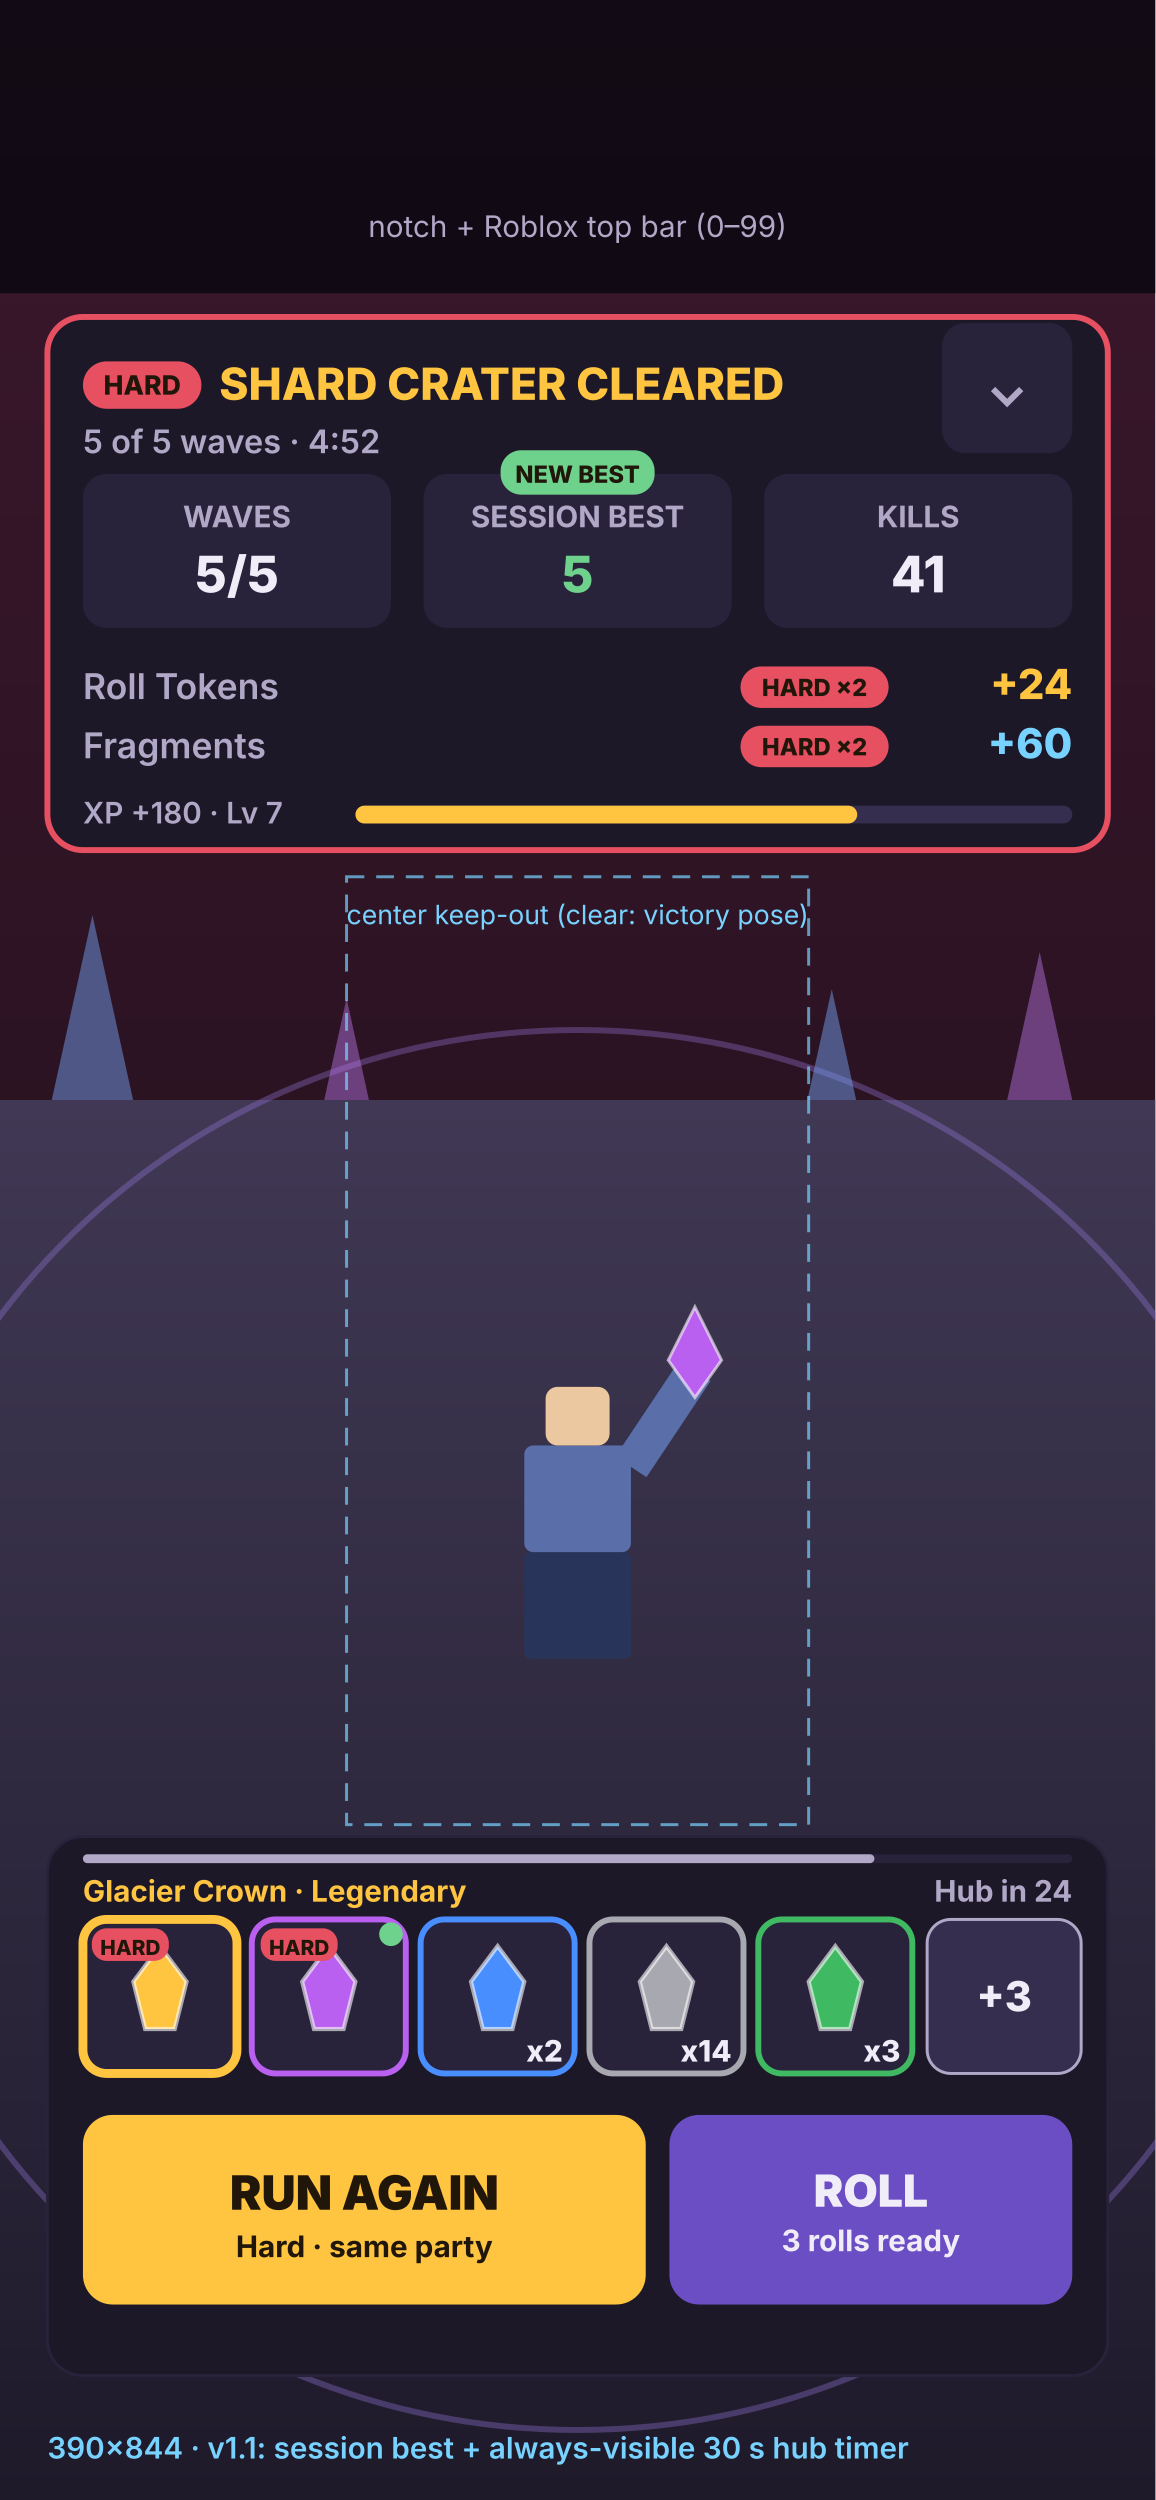
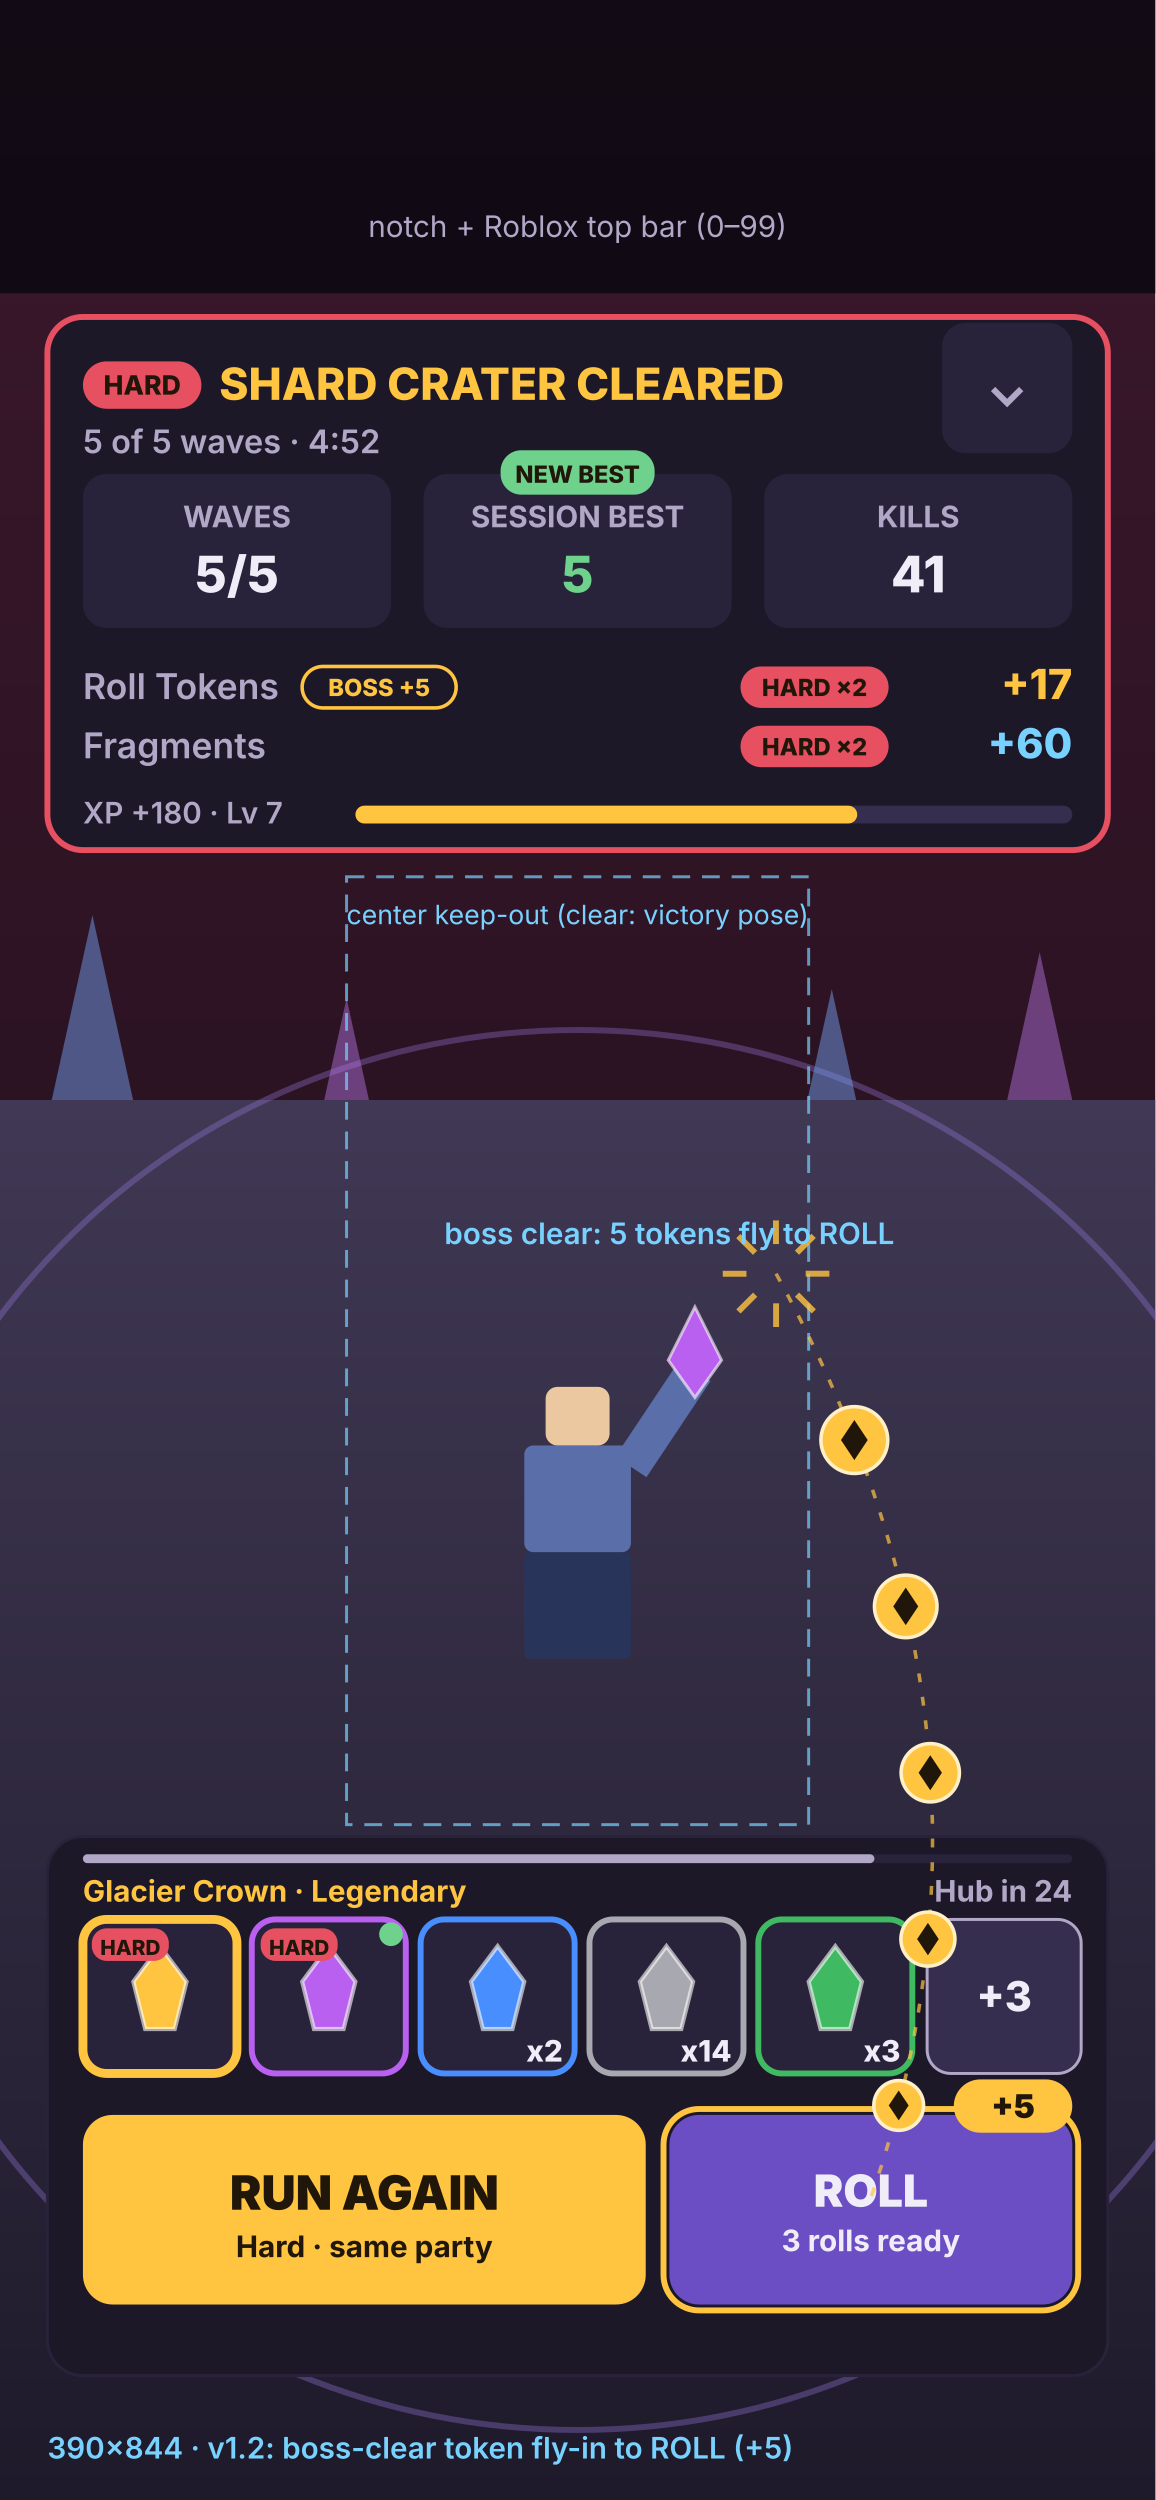
<svg xmlns="http://www.w3.org/2000/svg" width="390" height="844" viewBox="0 0 390 844">
  <defs>
    <linearGradient id="asky" x1="0" y1="0" x2="0" y2="1">
      <stop offset="0" stop-color="rgb(60,24,44)" />
      <stop offset="1" stop-color="rgb(22,12,22)" />
    </linearGradient>
    <linearGradient id="agnd" x1="0" y1="0" x2="0" y2="1">
      <stop offset="0" stop-color="rgb(64,56,84)" />
      <stop offset="1" stop-color="rgb(30,26,42)" />
    </linearGradient>
  </defs>
  <rect x="0" y="0" width="390" height="844" rx="0" fill="url(#asky)" />
  <polygon points="0,371.36 390,371.36 390,844 0,844" fill="url(#agnd)" />
  <ellipse cx="195.0" cy="584.048" rx="241.8" ry="236.32" fill="none" stroke="rgb(150,120,220)" stroke-opacity="0.35" stroke-width="2" />
  <polygon points="31.2,308.96 44.928,371.36 17.472,371.36" fill="rgb(120,170,255)" opacity="0.45" />
  <polygon points="351.0,321.44 361.982,371.36 340.018,371.36" fill="rgb(186,120,232)" opacity="0.45" />
  <polygon points="117.0,337.04 124.55,371.36 109.45,371.36" fill="rgb(186,120,232)" opacity="0.45" />
  <polygon points="280.8,333.92 289.037,371.36 272.563,371.36" fill="rgb(120,170,255)" opacity="0.45" />
  <rect x="177.0" y="524.0" width="36.0" height="36.0" rx="2" fill="rgb(40,52,90)" />
  <rect x="177.0" y="488.0" width="36.0" height="36.0" rx="3" fill="rgb(90,110,170)" />
  <rect x="184.2" y="468.2" width="21.6" height="19.8" rx="4" fill="rgb(236,200,160)" />
  <line x1="213.0" y1="495.2" x2="234.6" y2="462.8" stroke="rgb(90,110,170)" stroke-width="12.6" />
  <polygon points="234.6,441.2 243.6,459.2 234.6,471.8 225.6,459.2" fill="rgb(186,96,240)" stroke="white" stroke-opacity="0.6" />
  <rect x="0" y="0" width="390" height="99" rx="0" fill="rgb(10,8,16)" opacity="0.85" />
  <text x="195" y="80" font-family="'Builder Sans','BuilderSans','Inter','Segoe UI',Arial,sans-serif" font-size="10" font-weight="400" fill="rgb(176,168,198)" text-anchor="middle">notch + Roblox top bar (0–99)</text>
  <rect x="117" y="296" width="156" height="320" rx="0" fill="none" stroke="rgb(120,210,255)" stroke-width="1" stroke-dasharray="6 4" stroke-opacity="0.7" />
  <text x="195" y="312" font-family="'Builder Sans','BuilderSans','Inter','Segoe UI',Arial,sans-serif" font-size="9" font-weight="400" fill="rgb(120,210,255)" text-anchor="middle">center keep-out (clear: victory pose)</text>
  <rect x="16" y="107" width="358" height="180" rx="12" fill="rgb(28,24,40)" stroke="rgb(230,80,96)" stroke-width="2" />
  <rect x="28" y="122" width="40" height="16" rx="8.0" fill="rgb(230,80,96)" />
  <text x="48.0" y="133.24" font-family="'Builder Sans','BuilderSans','Inter','Segoe UI',Arial,sans-serif" font-size="9" font-weight="800" fill="rgb(32,22,10)" text-anchor="middle">HARD</text>
  <text x="74" y="135" font-family="'Builder Sans','BuilderSans','Inter','Segoe UI',Arial,sans-serif" font-size="15" font-weight="800" fill="rgb(255,196,64)" text-anchor="start">SHARD CRATER CLEARED</text>
  <text x="28" y="153" font-family="'Builder Sans','BuilderSans','Inter','Segoe UI',Arial,sans-serif" font-size="11" font-weight="600" fill="rgb(176,168,198)" text-anchor="start">5 of 5 waves · 4:52</text>
  <rect x="318" y="109" width="44" height="44" rx="8" fill="rgb(40,34,58)" />
  <text x="340.0" y="137.3" font-family="'Builder Sans','BuilderSans','Inter','Segoe UI',Arial,sans-serif" font-size="18" font-weight="700" fill="rgb(176,168,198)" text-anchor="middle">⌄</text>
  <rect x="28" y="160" width="104" height="52" rx="8" fill="rgb(40,34,58)" />
  <text x="80.0" y="178" font-family="'Builder Sans','BuilderSans','Inter','Segoe UI',Arial,sans-serif" font-size="10" font-weight="700" fill="rgb(176,168,198)" text-anchor="middle">WAVES</text>
  <text x="80.0" y="200" font-family="'Builder Sans','BuilderSans','Inter','Segoe UI',Arial,sans-serif" font-size="17" font-weight="800" fill="rgb(240,236,248)" text-anchor="middle">5/5</text>
  <rect x="143" y="160" width="104" height="52" rx="8" fill="rgb(40,34,58)" />
  <text x="195.0" y="178" font-family="'Builder Sans','BuilderSans','Inter','Segoe UI',Arial,sans-serif" font-size="10" font-weight="700" fill="rgb(176,168,198)" text-anchor="middle">SESSION BEST</text>
  <text x="195.0" y="200" font-family="'Builder Sans','BuilderSans','Inter','Segoe UI',Arial,sans-serif" font-size="17" font-weight="800" fill="rgb(110,210,140)" text-anchor="middle">5</text>
  <rect x="169.0" y="152" width="52" height="15" rx="7" fill="rgb(110,210,140)" />
  <text x="195.0" y="163" font-family="'Builder Sans','BuilderSans','Inter','Segoe UI',Arial,sans-serif" font-size="8" font-weight="800" fill="rgb(32,22,10)" text-anchor="middle">NEW BEST</text>
  <rect x="258" y="160" width="104" height="52" rx="8" fill="rgb(40,34,58)" />
  <text x="310.0" y="178" font-family="'Builder Sans','BuilderSans','Inter','Segoe UI',Arial,sans-serif" font-size="10" font-weight="700" fill="rgb(176,168,198)" text-anchor="middle">KILLS</text>
  <text x="310.0" y="200" font-family="'Builder Sans','BuilderSans','Inter','Segoe UI',Arial,sans-serif" font-size="17" font-weight="800" fill="rgb(240,236,248)" text-anchor="middle">41</text>
  <text x="28" y="236" font-family="'Builder Sans','BuilderSans','Inter','Segoe UI',Arial,sans-serif" font-size="12" font-weight="600" fill="rgb(176,168,198)" text-anchor="start">Roll Tokens</text>
-   <text x="362" y="236" font-family="'Builder Sans','BuilderSans','Inter','Segoe UI',Arial,sans-serif" font-size="14" font-weight="800" fill="rgb(255,196,64)" text-anchor="end">+24</text>
+   <text x="362" y="236" font-family="'Builder Sans','BuilderSans','Inter','Segoe UI',Arial,sans-serif" font-size="14" font-weight="800" fill="rgb(255,196,64)" text-anchor="end">+17</text>
+   <rect x="102" y="225" width="52" height="14" rx="7" fill="none" stroke="rgb(255,196,64)" stroke-width="1.2" />
+   <text x="128" y="235" font-family="'Builder Sans','BuilderSans','Inter','Segoe UI',Arial,sans-serif" font-size="8" font-weight="800" fill="rgb(255,196,64)" text-anchor="middle">BOSS +5</text>
  <rect x="250" y="225" width="50" height="14" rx="7" fill="rgb(230,80,96)" />
  <text x="275" y="235" font-family="'Builder Sans','BuilderSans','Inter','Segoe UI',Arial,sans-serif" font-size="8" font-weight="800" fill="rgb(32,22,10)" text-anchor="middle">HARD ×2</text>
  <text x="28" y="256" font-family="'Builder Sans','BuilderSans','Inter','Segoe UI',Arial,sans-serif" font-size="12" font-weight="600" fill="rgb(176,168,198)" text-anchor="start">Fragments</text>
  <text x="362" y="256" font-family="'Builder Sans','BuilderSans','Inter','Segoe UI',Arial,sans-serif" font-size="14" font-weight="800" fill="rgb(120,210,255)" text-anchor="end">+60</text>
  <rect x="250" y="245" width="50" height="14" rx="7" fill="rgb(230,80,96)" />
  <text x="275" y="255" font-family="'Builder Sans','BuilderSans','Inter','Segoe UI',Arial,sans-serif" font-size="8" font-weight="800" fill="rgb(32,22,10)" text-anchor="middle">HARD ×2</text>
  <text x="28" y="278" font-family="'Builder Sans','BuilderSans','Inter','Segoe UI',Arial,sans-serif" font-size="10" font-weight="600" fill="rgb(176,168,198)" text-anchor="start">XP +180 · Lv 7</text>
  <rect x="120" y="272" width="242" height="6" rx="3.0" fill="rgb(54,46,78)" />
  <rect x="120" y="272" width="169.4" height="6" rx="3.0" fill="rgb(255,196,64)" />
  <rect x="16" y="620" width="358" height="182" rx="12" fill="rgb(28,24,40)" stroke="rgb(40,34,58)" stroke-width="1" />
  <rect x="28" y="626" width="334" height="3" rx="1.5" fill="rgb(40,34,58)" />
  <rect x="28" y="626" width="267.2" height="3" rx="1.5" fill="rgb(176,168,198)" />
  <text x="28" y="642" font-family="'Builder Sans','BuilderSans','Inter','Segoe UI',Arial,sans-serif" font-size="10" font-weight="700" fill="rgb(255,196,64)" text-anchor="start">Glacier Crown · Legendary</text>
  <text x="362" y="642" font-family="'Builder Sans','BuilderSans','Inter','Segoe UI',Arial,sans-serif" font-size="10" font-weight="700" fill="rgb(176,168,198)" text-anchor="end">Hub in 24</text>
  <rect x="28" y="648" width="52" height="52" rx="8" fill="rgb(40,34,58)" stroke="rgb(255,196,64)" stroke-width="3" />
  <g transform="translate(54.0,672.0) scale(1.0)">
    <polygon points="0,-15 9,-3 5,13 -5,13 -9,-3" fill="rgb(255,196,64)" stroke="white" stroke-opacity="0.6" stroke-width="1.4" />
  </g>
  <rect x="31" y="651" width="26" height="11" rx="5" fill="rgb(230,80,96)" />
  <text x="44" y="660" font-family="'Builder Sans','BuilderSans','Inter','Segoe UI',Arial,sans-serif" font-size="7" font-weight="800" fill="rgb(32,22,10)" text-anchor="middle">HARD</text>
  <rect x="85" y="648" width="52" height="52" rx="8" fill="rgb(40,34,58)" stroke="rgb(186,96,240)" stroke-width="2" />
  <g transform="translate(111.0,672.0) scale(1.0)">
    <polygon points="0,-15 9,-3 5,13 -5,13 -9,-3" fill="rgb(186,96,240)" stroke="white" stroke-opacity="0.6" stroke-width="1.4" />
  </g>
  <rect x="88" y="651" width="26" height="11" rx="5" fill="rgb(230,80,96)" />
  <text x="101" y="660" font-family="'Builder Sans','BuilderSans','Inter','Segoe UI',Arial,sans-serif" font-size="7" font-weight="800" fill="rgb(32,22,10)" text-anchor="middle">HARD</text>
  <circle cx="132" cy="653" r="4" fill="rgb(110,210,140)" />
  <rect x="142" y="648" width="52" height="52" rx="8" fill="rgb(40,34,58)" stroke="rgb(72,142,255)" stroke-width="2" />
  <g transform="translate(168.0,672.0) scale(1.0)">
    <polygon points="0,-15 9,-3 5,13 -5,13 -9,-3" fill="rgb(72,142,255)" stroke="white" stroke-opacity="0.6" stroke-width="1.4" />
  </g>
  <text x="190" y="696" font-family="'Builder Sans','BuilderSans','Inter','Segoe UI',Arial,sans-serif" font-size="10" font-weight="800" fill="rgb(240,236,248)" text-anchor="end">x2</text>
  <rect x="199" y="648" width="52" height="52" rx="8" fill="rgb(40,34,58)" stroke="rgb(168,168,176)" stroke-width="2" />
  <g transform="translate(225.0,672.0) scale(1.0)">
    <polygon points="0,-15 9,-3 5,13 -5,13 -9,-3" fill="rgb(168,168,176)" stroke="white" stroke-opacity="0.6" stroke-width="1.4" />
  </g>
  <text x="247" y="696" font-family="'Builder Sans','BuilderSans','Inter','Segoe UI',Arial,sans-serif" font-size="10" font-weight="800" fill="rgb(240,236,248)" text-anchor="end">x14</text>
  <rect x="256" y="648" width="52" height="52" rx="8" fill="rgb(40,34,58)" stroke="rgb(64,186,98)" stroke-width="2" />
  <g transform="translate(282.0,672.0) scale(1.0)">
    <polygon points="0,-15 9,-3 5,13 -5,13 -9,-3" fill="rgb(64,186,98)" stroke="white" stroke-opacity="0.6" stroke-width="1.4" />
  </g>
  <text x="304" y="696" font-family="'Builder Sans','BuilderSans','Inter','Segoe UI',Arial,sans-serif" font-size="10" font-weight="800" fill="rgb(240,236,248)" text-anchor="end">x3</text>
  <rect x="313" y="648" width="52" height="52" rx="8" fill="rgb(54,46,78)" stroke="rgb(176,168,198)" stroke-width="1" />
  <text x="339.0" y="679.0" font-family="'Builder Sans','BuilderSans','Inter','Segoe UI',Arial,sans-serif" font-size="14" font-weight="800" fill="rgb(240,236,248)" text-anchor="middle">+3</text>
  <rect x="28" y="714" width="190" height="64" rx="10" fill="rgb(255,196,64)" />
  <text x="123.0" y="746.0" font-family="'Builder Sans','BuilderSans','Inter','Segoe UI',Arial,sans-serif" font-size="16" font-weight="900" fill="rgb(32,22,10)" text-anchor="middle">RUN AGAIN</text>
  <text x="123.0" y="762.0" font-family="'Builder Sans','BuilderSans','Inter','Segoe UI',Arial,sans-serif" font-size="10" font-weight="700" fill="rgb(32,22,10)" text-anchor="middle">Hard · same party</text>
+   <rect x="224" y="712" width="140" height="68" rx="12" fill="none" stroke="rgb(255,196,64)" stroke-width="2" />
  <rect x="226" y="714" width="136" height="64" rx="10" fill="rgb(108,78,196)" />
  <text x="294.0" y="745.0" font-family="'Builder Sans','BuilderSans','Inter','Segoe UI',Arial,sans-serif" font-size="15" font-weight="900" fill="rgb(240,236,248)" text-anchor="middle">ROLL</text>
  <text x="294.0" y="760.0" font-family="'Builder Sans','BuilderSans','Inter','Segoe UI',Arial,sans-serif" font-size="10" font-weight="700" fill="rgb(240,236,248)" text-anchor="middle">3 rolls ready</text>
-   <text x="16" y="830" font-family="'Builder Sans','BuilderSans','Inter','Segoe UI',Arial,sans-serif" font-size="10" font-weight="600" fill="rgb(120,210,255)" text-anchor="start">390×844 · v1.1: session best + always-visible 30 s hub timer</text>
+   <rect x="322" y="702" width="40" height="18" rx="9" fill="rgb(255,196,64)" />
+   <text x="342" y="715" font-family="'Builder Sans','BuilderSans','Inter','Segoe UI',Arial,sans-serif" font-size="11" font-weight="900" fill="rgb(32,22,10)" text-anchor="middle">+5</text>
+   <path d="M262,430 Q348.0,586.0 294,742" fill="none" stroke="rgb(255,196,64)" stroke-width="1.2" stroke-dasharray="3 5" opacity="0.7" />
+   <line x1="272.0" y1="430.0" x2="280.0" y2="430.0" stroke="rgb(255,196,64)" stroke-width="2" opacity="0.8" />
+   <line x1="269.074" y1="437.068" x2="274.733" y2="442.723" stroke="rgb(255,196,64)" stroke-width="2" opacity="0.8" />
+   <line x1="262.008" y1="440" x2="262.014" y2="448" stroke="rgb(255,196,64)" stroke-width="2" opacity="0.8" />
+   <line x1="254.937" y1="437.08" x2="249.287" y2="442.743" stroke="rgb(255,196,64)" stroke-width="2" opacity="0.8" />
+   <line x1="252" y1="430.016" x2="244" y2="430.029" stroke="rgb(255,196,64)" stroke-width="2" opacity="0.8" />
+   <line x1="254.915" y1="422.943" x2="249.247" y2="417.297" stroke="rgb(255,196,64)" stroke-width="2" opacity="0.8" />
+   <line x1="261.976" y1="420" x2="261.957" y2="412" stroke="rgb(255,196,64)" stroke-width="2" opacity="0.8" />
+   <line x1="269.051" y1="422.909" x2="274.692" y2="417.237" stroke="rgb(255,196,64)" stroke-width="2" opacity="0.8" />
+   <circle cx="288.424" cy="486.16" r="11.28" fill="rgb(255,196,64)" stroke="rgb(255,240,200)" stroke-width="1.2" />
+   <polygon points="288.424,479.392 292.936,486.16 288.424,492.928 283.912,486.16" fill="rgb(32,22,10)" opacity="1" />
+   <circle cx="305.776" cy="542.32" r="10.56" fill="rgb(255,196,64)" stroke="rgb(255,240,200)" stroke-width="1.2" />
+   <polygon points="305.776,535.984 310,542.32 305.776,548.656 301.552,542.32" fill="rgb(32,22,10)" opacity="1" />
+   <circle cx="314.056" cy="598.48" r="9.84" fill="rgb(255,196,64)" stroke="rgb(255,240,200)" stroke-width="1.2" />
+   <polygon points="314.056,592.576 317.992,598.48 314.056,604.384 310.12,598.48" fill="rgb(32,22,10)" opacity="1" />
+   <circle cx="313.264" cy="654.64" r="9.12" fill="rgb(255,196,64)" stroke="rgb(255,240,200)" stroke-width="1.2" />
+   <polygon points="313.264,649.168 316.912,654.64 313.264,660.112 309.616,654.64" fill="rgb(32,22,10)" opacity="1" />
+   <circle cx="303.4" cy="710.8" r="8.4" fill="rgb(255,196,64)" stroke="rgb(255,240,200)" stroke-width="1.2" />
+   <polygon points="303.4,705.76 306.76,710.8 303.4,715.84 300.04,710.8" fill="rgb(32,22,10)" opacity="1" />
+   <text x="150" y="420" font-family="'Builder Sans','BuilderSans','Inter','Segoe UI',Arial,sans-serif" font-size="10" font-weight="600" fill="rgb(120,210,255)" text-anchor="start">boss clear: 5 tokens fly to ROLL</text>
+   <text x="16" y="830" font-family="'Builder Sans','BuilderSans','Inter','Segoe UI',Arial,sans-serif" font-size="10" font-weight="600" fill="rgb(120,210,255)" text-anchor="start">390×844 · v1.2: boss-clear token fly-in to ROLL (+5)</text>
</svg>
